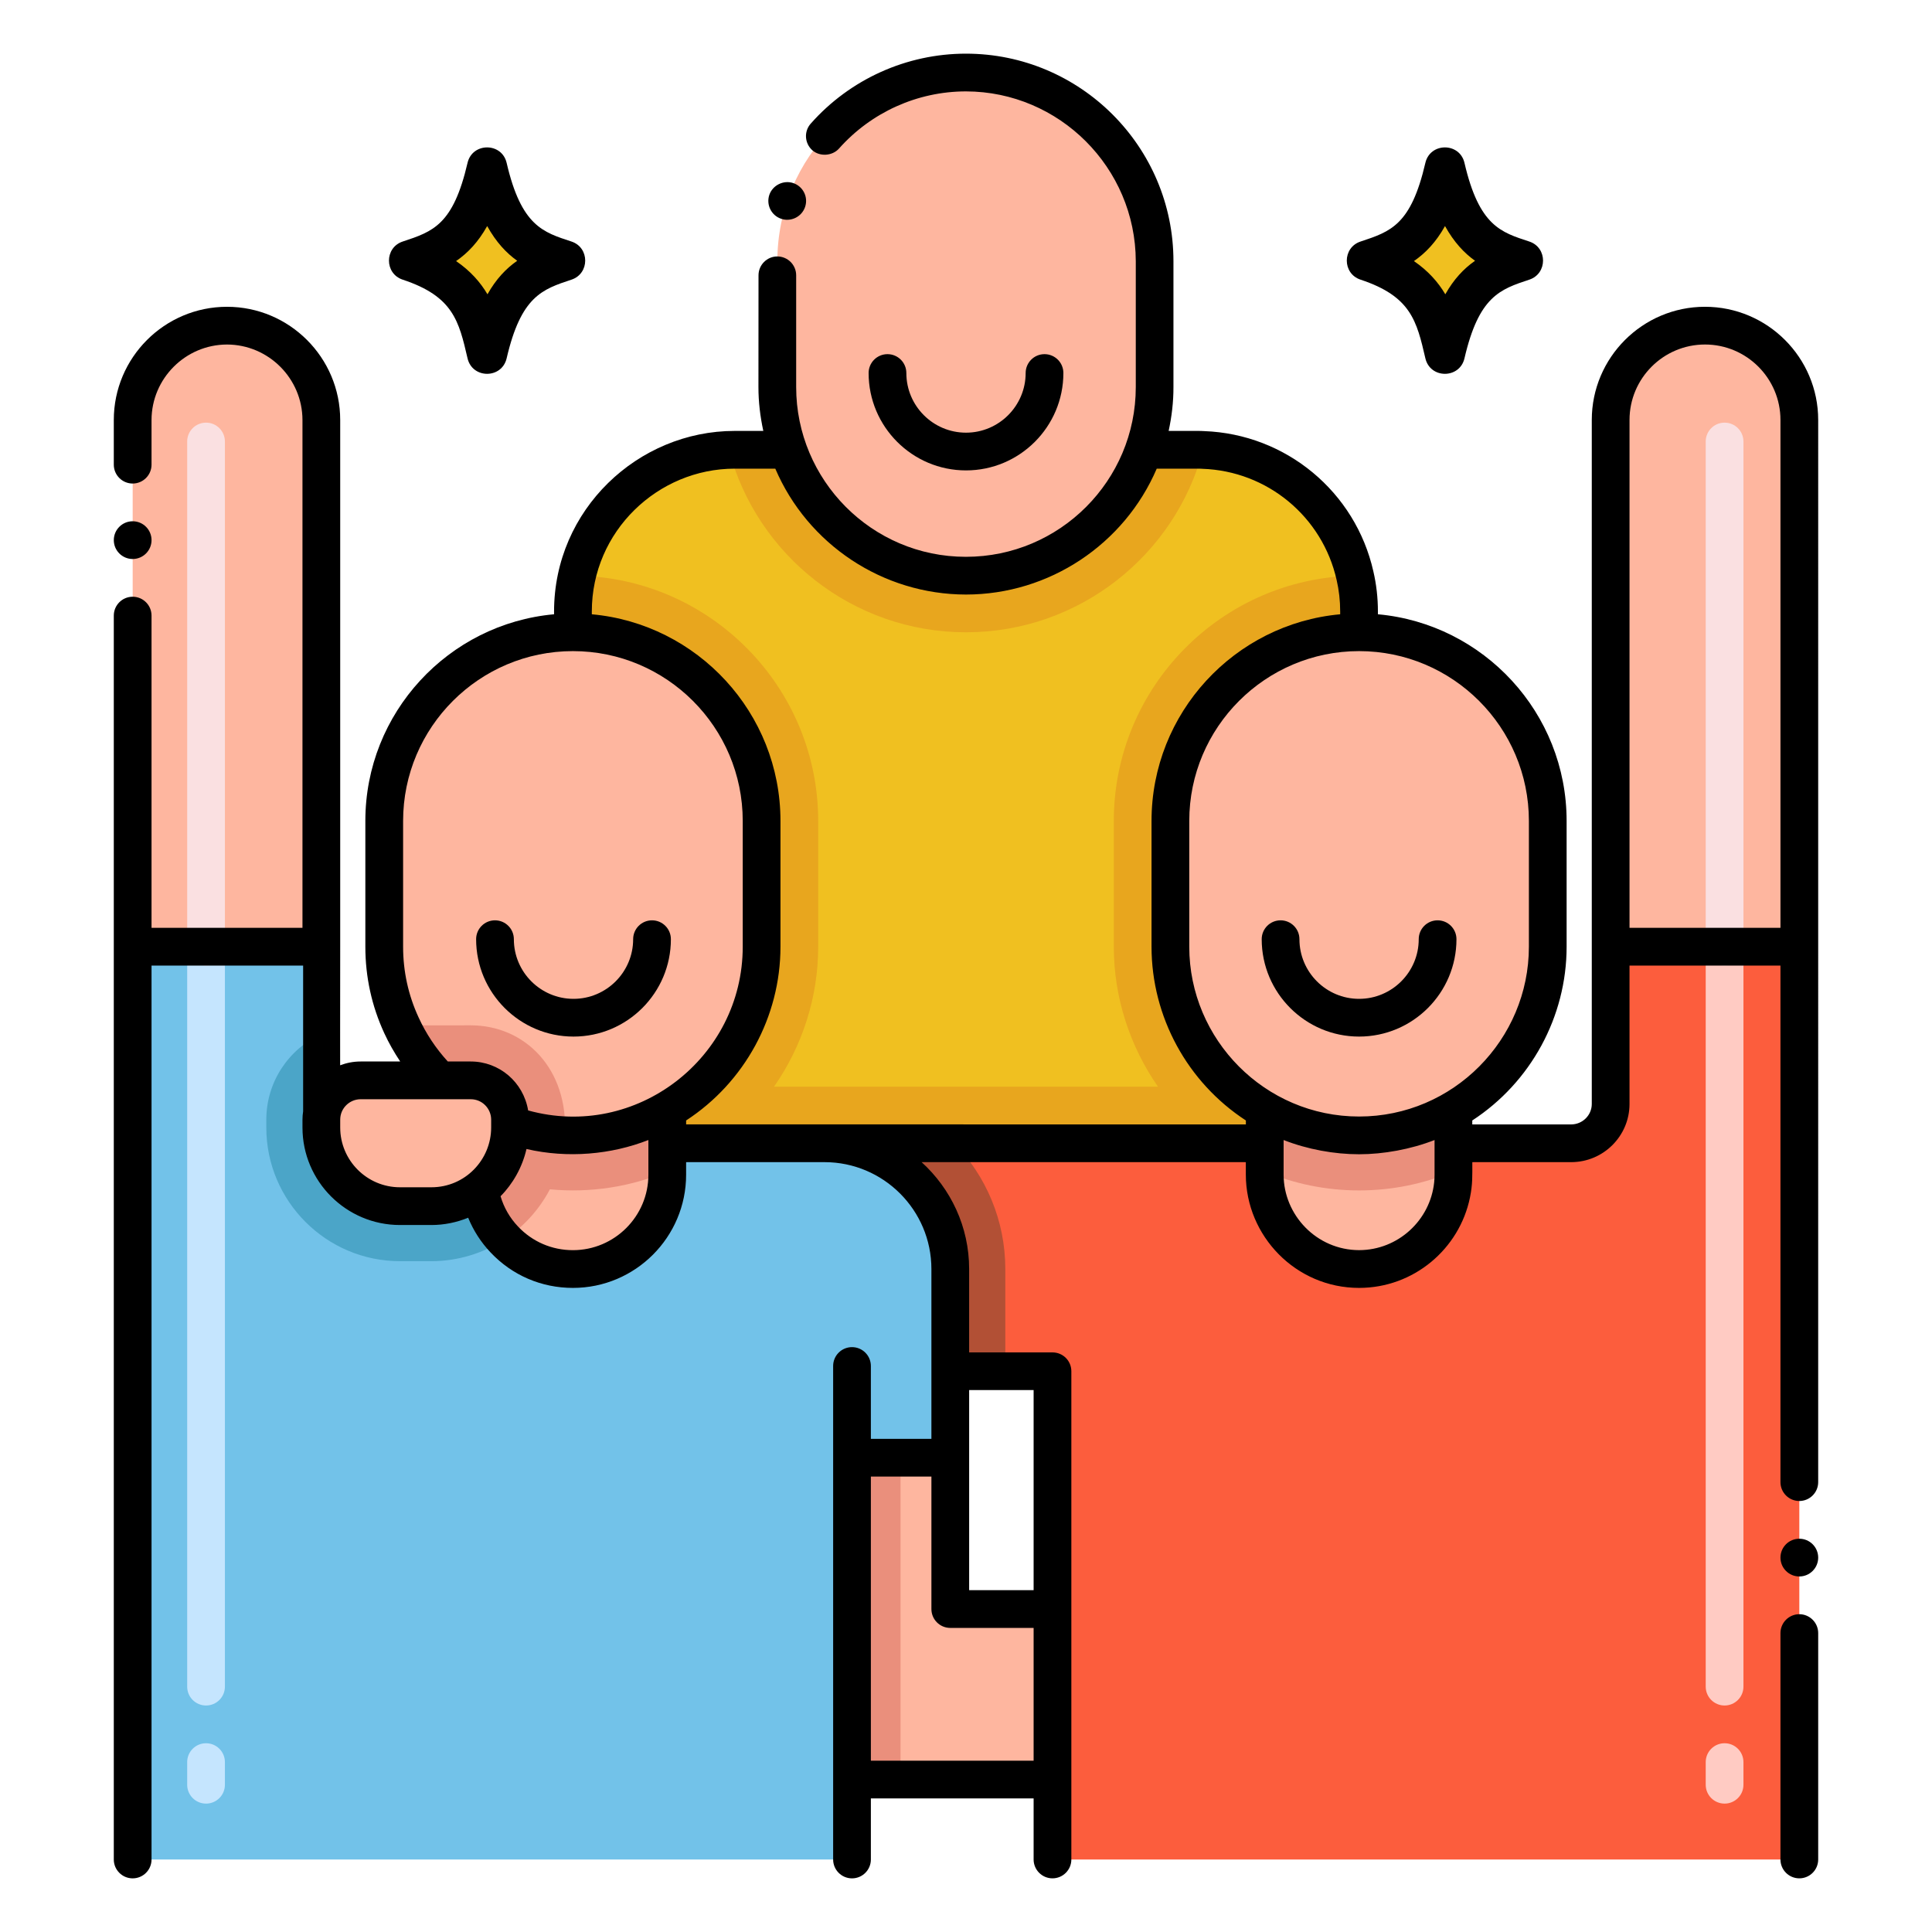
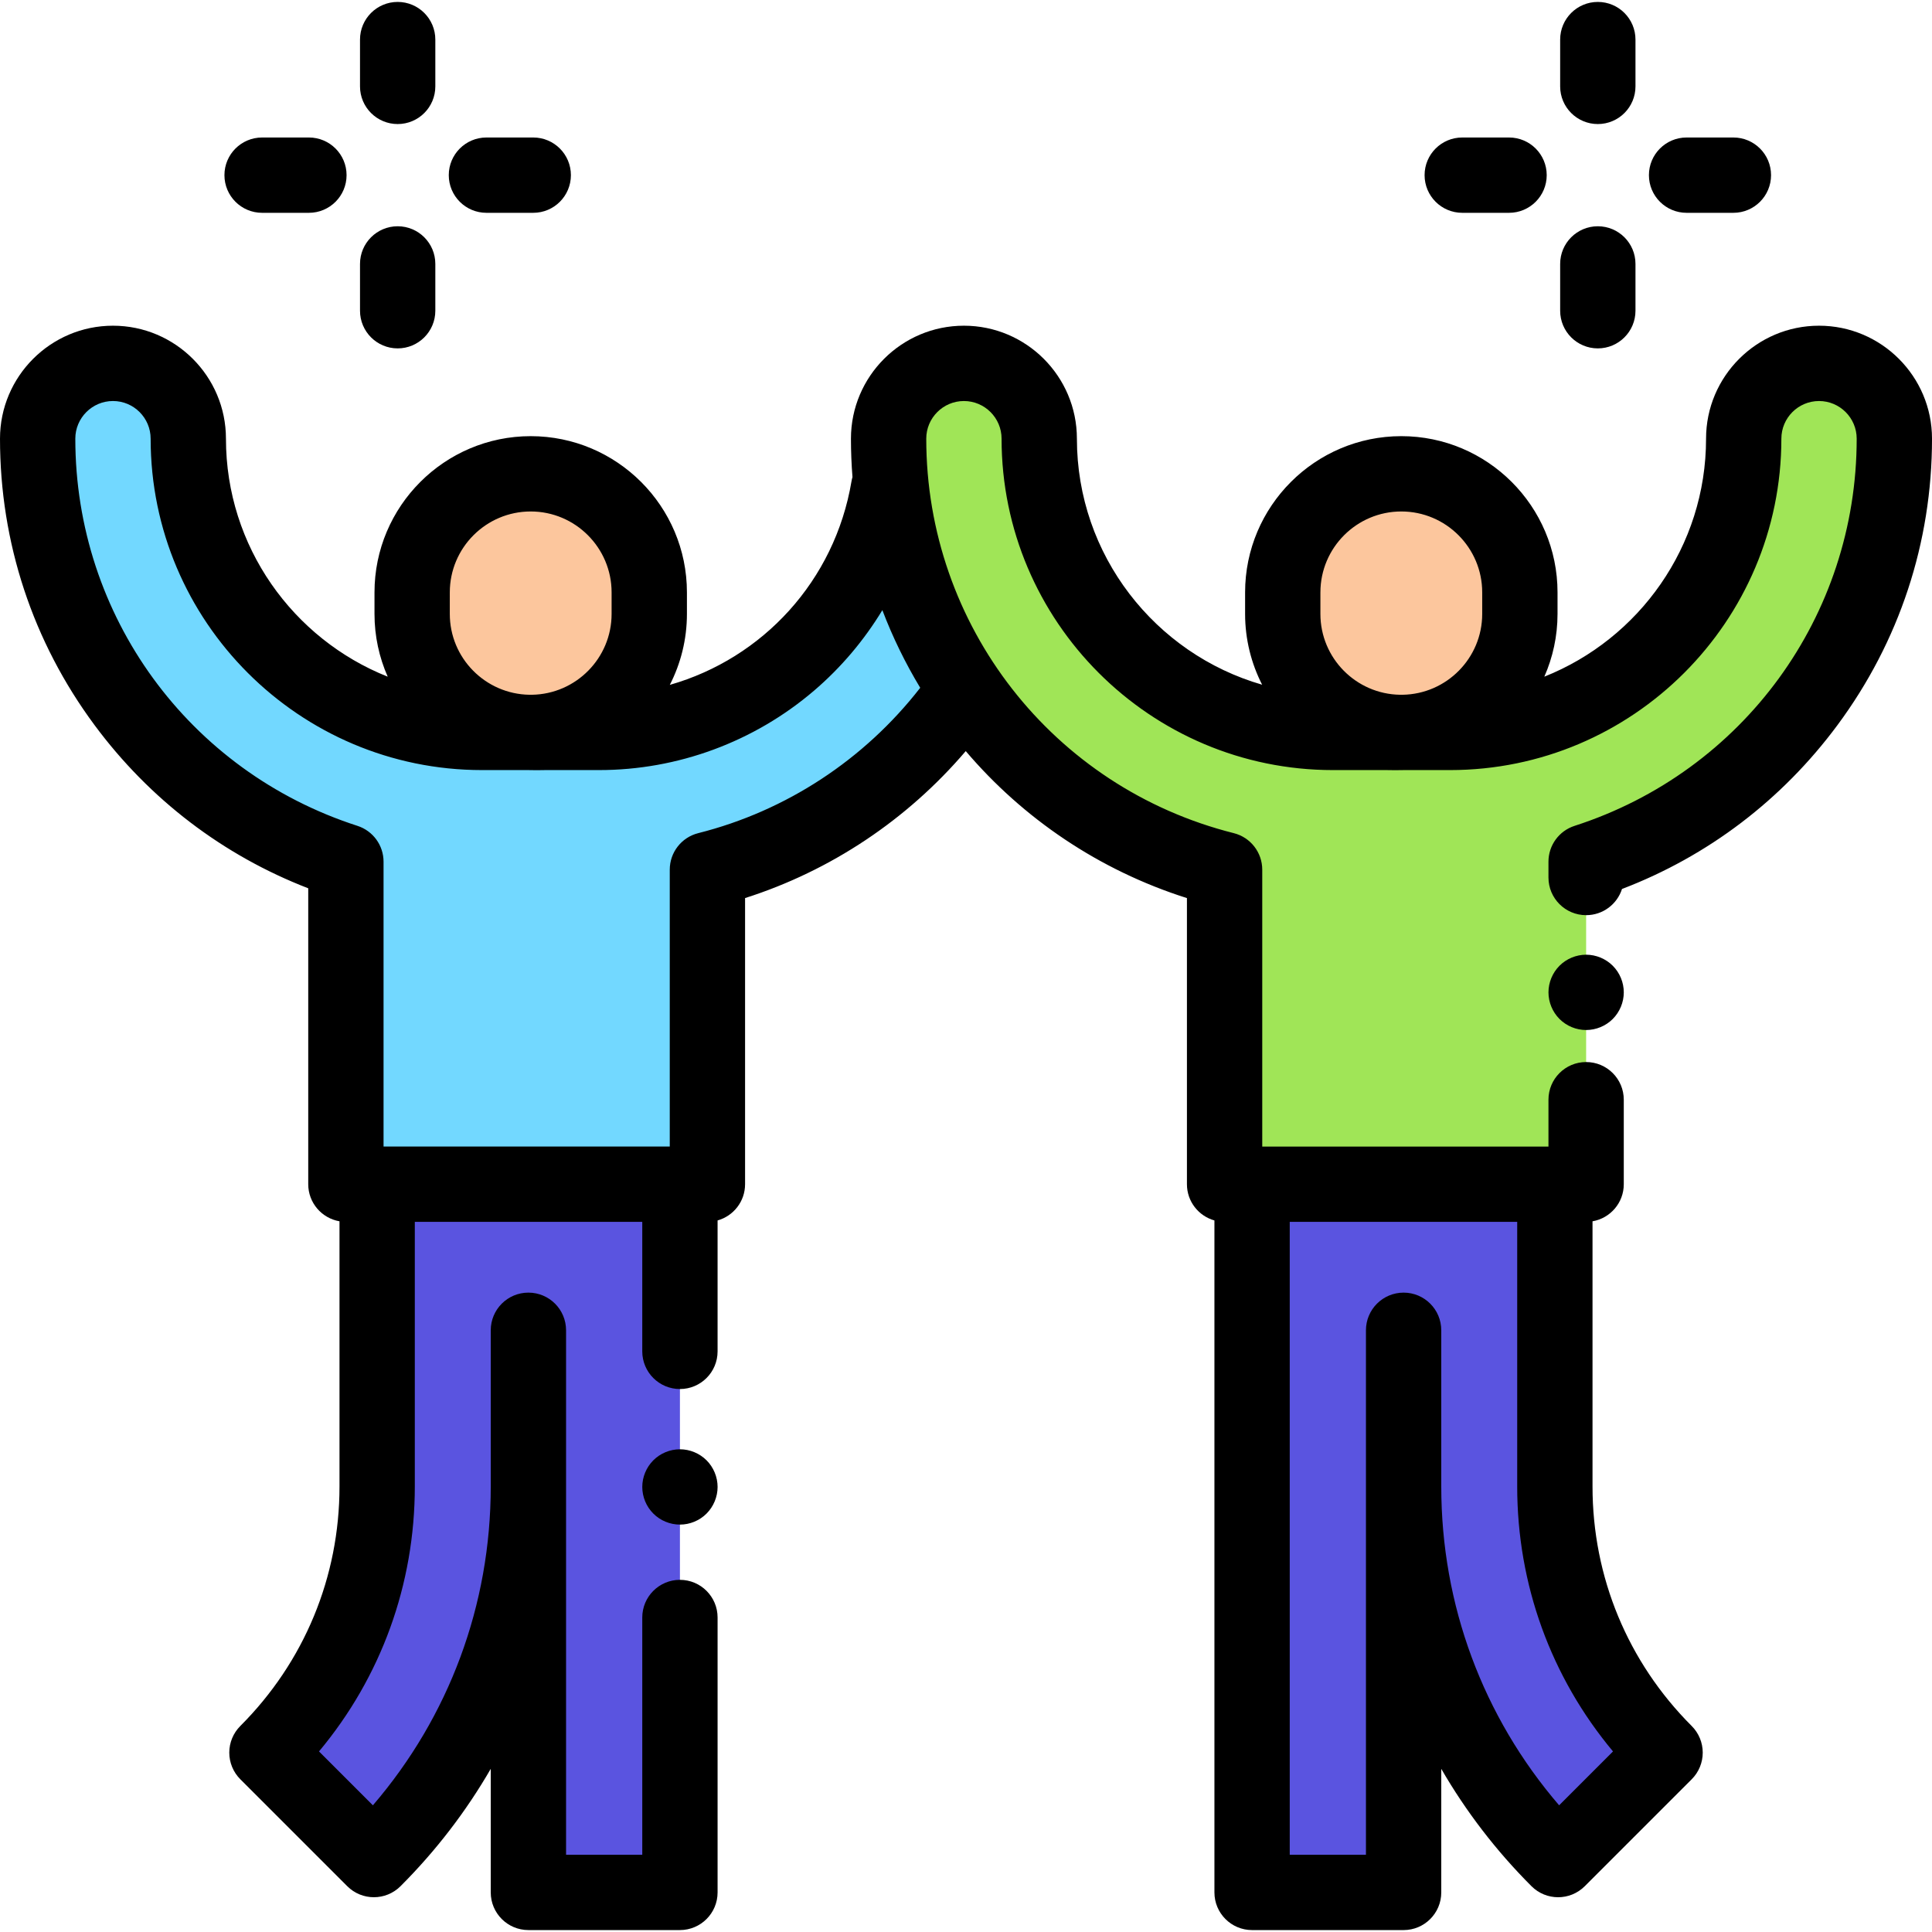
- <svg xmlns="http://www.w3.org/2000/svg" height="512" viewBox="0 0 256 256" width="512">
-   <g id="Layer_1">
-     <path d="m75.919 83.772c-13.8 0-25.006 11.207-25.006 25.007v16.66c0 3.728.815 7.241 2.282 10.423 1.254 2.721 2.965 5.189 5.076 7.289l.001.002h-10.483c-2.521 0-4.615 1.792-5.104 4.156v.021c-.073.333-.104.677-.104 1.031v1.042c0 5.75 4.667 10.417 10.417 10.417h4.167c2.415 0 4.642-.822 6.402-2.205.397 2.549 1.564 4.841 3.257 6.62 2.282 2.421 5.507 3.921 9.096 3.921 6.9 0 12.493-5.593 12.493-12.503v-8.571c7.468-4.318 12.503-12.385 12.503-21.642v-16.66c-.001-13.801-11.197-25.008-24.997-25.008z" fill="#feb69f" />
-     <g>
-       <g>
-         <path d="m75.723 32.004c-3.729-1.228-6.641-2.022-8.591-10.421-.635-2.737-4.548-2.73-5.181 0-1.907 8.213-4.566 9.092-8.591 10.422-2.424.801-2.43 4.248 0 5.051 6.686 2.209 7.444 5.476 8.591 10.421.637 2.743 4.545 2.742 5.182 0 1.905-8.212 4.709-9.139 8.591-10.421 2.423-.802 2.428-4.25-.001-5.052z" />
-       </g>
-       <g>
-         <g>
-           <path d="m68.533 34.554c-1.48 1.03-2.8 2.42-3.94 4.44-.94-1.59-2.25-3.09-4.16-4.4 1.55-1.07 2.93-2.51 4.12-4.64 1.2 2.16 2.56 3.59 3.98 4.6z" fill="#f0c020" />
-         </g>
-       </g>
-     </g>
-     <g>
-       <g>
-         <path d="m202.641 32.004c-3.729-1.228-6.641-2.022-8.591-10.421-.635-2.737-4.548-2.73-5.181 0-1.907 8.213-4.566 9.092-8.591 10.422-2.424.801-2.43 4.248 0 5.051 6.686 2.209 7.444 5.476 8.591 10.421.637 2.743 4.545 2.742 5.182 0 1.905-8.212 4.709-9.139 8.591-10.421 2.423-.802 2.429-4.25-.001-5.052z" />
-       </g>
-       <g>
-         <g>
-           <path d="m195.451 34.554c-1.48 1.03-2.8 2.42-3.94 4.44-.94-1.59-2.25-3.09-4.16-4.4 1.55-1.07 2.93-2.51 4.12-4.64 1.2 2.16 2.56 3.59 3.98 4.6z" fill="#f0c020" />
-         </g>
-       </g>
-     </g>
-     <g>
-       <path d="m155.085 108.777v16.66c0 9.257 5.036 17.325 12.503 21.642v4.404h-79.176v-4.404c7.468-4.318 12.503-12.385 12.503-21.642v-16.66c0-13.8-11.196-25.006-24.996-25.006v-2.743c0-1.629.182-3.225.536-4.746 2.089-9.31 10.264-16.328 20.132-16.66.257-.021.504-.021.761-.021h7.082c3.439 9.76 12.782 16.682 23.571 16.682 10.768 0 20.121-6.9 23.582-16.682h7.071c.257 0 .504 0 .761.021 9.868.332 18.042 7.35 20.132 16.66.354 1.521.536 3.118.536 4.746v2.743c-13.791-.001-24.998 11.195-24.998 25.006z" fill="#f0c020" />
-     </g>
-     <g>
-       <path d="m159.414 59.621c-3.696 13.95-16.435 24.16-31.414 24.16-15 0-27.717-10.232-31.414-24.16.257-.021.504-.021.761-.021h7.082c3.439 9.76 12.782 16.682 23.571 16.682 10.768 0 20.121-6.9 23.582-16.682h7.071c.257-.001.503-.001.761.021z" fill="#e8a61e" />
-     </g>
-     <g>
-       <path d="m180.081 83.772v-2.742c0-1.628-.182-3.225-.536-4.746-17.667.279-31.96 14.753-31.96 32.496v16.66c0 6.728 2.121 13.178 5.85 18.546h-50.87c3.739-5.368 5.85-11.818 5.85-18.546v-16.66c0-17.742-14.292-32.217-31.96-32.496-.354 1.521-.536 3.118-.536 4.746v2.743c13.8 0 24.996 11.207 24.996 25.007v16.66c0 9.257-5.036 17.325-12.503 21.642v4.401h79.176v-4.401c-7.468-4.318-12.503-12.385-12.503-21.642v-16.66c0-13.811 11.207-25.008 24.996-25.008z" fill="#e8a61e" />
-     </g>
-     <g>
-       <path d="m125.917 168.154v25.001h-13.021v53.238h-95.316v-120.949h25l-.01 11.573.115 10.292v.021c-.073.333-.104.677-.104 1.031v1.042c0 5.75 4.667 10.417 10.417 10.417h4.167c2.417 0 4.646-.823 6.406-2.208.396 2.552 1.563 4.844 3.25 6.625 2.281 2.417 5.511 3.917 9.094 3.917 6.906 0 12.5-5.594 12.5-12.5v-4.171h20.834c9.209 0 16.668 7.462 16.668 16.671z" fill="#72c2e9" />
-     </g>
-     <g>
-       <path d="m66.821 164.237c-2.823 1.854-6.209 2.875-9.657 2.875h-4.167c-9.761 0-17.709-7.948-17.709-17.709v-1.042c0-5.006 2.961-9.35 7.281-11.344l.115 10.292v.021c-.073.333-.104.677-.104 1.031v1.042c0 5.75 4.667 10.417 10.417 10.417h4.167c2.417 0 4.646-.823 6.406-2.208.397 2.552 1.563 4.844 3.251 6.625z" fill="#4ba5c8" />
-     </g>
-     <g>
-       <path d="m238.42 55.65v69.794h-25v-69.794c0-6.906 5.594-12.5 12.5-12.5 6.917 0 12.5 5.583 12.5 12.5z" fill="#feb69f" />
-     </g>
-     <g>
-       <path d="m17.58 125.444h25v-69.794c0-6.904-5.597-12.5-12.5-12.5-6.904 0-12.5 5.597-12.5 12.5z" fill="#feb69f" />
-     </g>
-     <g>
-       <path d="m94.978 151.483c-2.021 1.479-4.219 2.744-6.563 3.723v-3.723z" fill="#4ba5c8" />
-     </g>
-     <g>
-       <path d="m238.42 125.444v120.948h-98.962v-64.696h-13.542v-13.542c0-9.209-7.459-16.671-16.667-16.671h58.335v4.171c0 6.906 5.594 12.5 12.5 12.5s12.5-5.594 12.5-12.5v-4.167h15.626c2.875 0 5.209-2.333 5.209-5.209v-20.834z" fill="#fc5d3d" />
-     </g>
-     <g>
-       <path d="m133.209 168.154v13.542h-7.292v-13.542c0-9.209-7.459-16.671-16.667-16.671h17.199c4.176 4.312 6.76 10.202 6.76 16.671z" fill="#b25035" />
-     </g>
-     <g>
-       <path d="m161.022 151.483h6.563v3.723c-2.344-.98-4.542-2.244-6.563-3.723z" fill="#b25035" />
-     </g>
-     <g>
-       <path d="m199.148 151.487c-2.021 1.479-4.219 2.74-6.563 3.719v-3.719z" fill="#b25035" />
-     </g>
-     <g>
-       <path d="m192.584 147.082v8.571c0 6.911-5.593 12.503-12.503 12.503-6.9 0-12.493-5.593-12.493-12.503v-8.571c3.675 2.143 7.95 3.364 12.493 3.364 4.553 0 8.828-1.222 12.503-3.364z" fill="#feb69f" />
-     </g>
-     <g>
-       <path d="m192.586 147.08v8.136c-3.844 1.625-8.073 2.521-12.5 2.521s-8.657-.896-12.5-2.521v-8.136c3.677 2.146 7.948 3.365 12.5 3.365s8.822-1.219 12.5-3.365z" fill="#ea8f7c" />
-     </g>
-     <g>
-       <path d="m74.843 150.399c.52-8.774-5.29-14.538-12.47-14.538l-9.178.001c1.25 2.729 2.972 5.184 5.076 7.289l4.102.002c2.893 0 5.209 2.346 5.209 5.209v1.042c0 3.372-1.638 6.381-4.011 8.209.396 2.552 1.563 4.844 3.25 6.625 2.541-1.657 4.627-3.95 6.04-6.646h.002c5.411.502 10.705-.325 15.553-2.375v-8.136c-3.971 2.316-8.589 3.547-13.573 3.318z" fill="#ea8f7c" />
-     </g>
-     <g>
-       <path d="m205.087 108.779v16.66c0 9.257-5.036 17.325-12.503 21.642-3.675 2.143-7.95 3.364-12.503 3.364-4.543 0-8.818-1.221-12.493-3.364-7.468-4.318-12.503-12.385-12.503-21.642v-16.66c0-13.81 11.207-25.007 24.996-25.007 13.81 0 25.006 11.207 25.006 25.007z" fill="#feb69f" />
-     </g>
-     <g>
-       <path d="m139.459 213.207v22.592h-26.564v-42.644h13.022v20.052z" fill="#feb69f" />
-     </g>
-     <g>
-       <path d="m112.895 193.155h6.427v42.644h-6.427z" fill="#ea8f7c" />
-     </g>
-     <g>
-       <path d="m152.996 34.614v16.671c0 2.925-.504 5.721-1.414 8.314-3.461 9.782-12.814 16.682-23.582 16.682-10.789 0-20.132-6.921-23.571-16.682-.921-2.593-1.425-5.389-1.425-8.314v-16.671c0-13.8 11.207-25.007 24.996-25.007 13.8.001 24.996 11.208 24.996 25.007z" fill="#feb69f" />
-     </g>
-     <g>
-       <path d="m228.516 238.988c-1.381 0-2.5-1.119-2.5-2.5v-3c0-1.381 1.119-2.5 2.5-2.5s2.5 1.119 2.5 2.5v3c0 1.381-1.12 2.5-2.5 2.5zm0-13c-1.381 0-2.5-1.119-2.5-2.5v-98.044c0-1.381 1.119-2.5 2.5-2.5s2.5 1.119 2.5 2.5v98.044c0 1.381-1.12 2.5-2.5 2.5z" fill="#ffcbc3" />
-     </g>
-     <g>
-       <path d="m228.516 127.944c-1.381 0-2.5-1.119-2.5-2.5v-66.942c0-1.381 1.119-2.5 2.5-2.5s2.5 1.119 2.5 2.5v66.942c0 1.381-1.12 2.5-2.5 2.5z" fill="#fae0e1" />
-     </g>
-     <g>
-       <path d="m27.302 238.988c-1.381 0-2.5-1.119-2.5-2.5v-3c0-1.381 1.119-2.5 2.5-2.5s2.5 1.119 2.5 2.5v3c0 1.381-1.119 2.5-2.5 2.5zm0-13c-1.381 0-2.5-1.119-2.5-2.5v-98.044c0-1.381 1.119-2.5 2.5-2.5s2.5 1.119 2.5 2.5v98.044c0 1.381-1.119 2.5-2.5 2.5z" fill="#c5e5fe" />
-     </g>
-     <g>
-       <path d="m27.302 127.944c-1.381 0-2.5-1.119-2.5-2.5v-66.942c0-1.381 1.119-2.5 2.5-2.5s2.5 1.119 2.5 2.5v66.942c0 1.381-1.119 2.5-2.5 2.5z" fill="#fae0e1" />
-     </g>
-     <g>
-       <circle cx="17.58" cy="71.57" r="2.5" />
-     </g>
-     <g>
-       <path d="m75.993 137.352c7.115 0 12.903-5.789 12.903-12.904 0-1.381-1.119-2.5-2.5-2.5s-2.5 1.119-2.5 2.5c0 4.358-3.546 7.904-7.903 7.904-4.358 0-7.904-3.545-7.904-7.904 0-1.381-1.119-2.5-2.5-2.5s-2.5 1.119-2.5 2.5c0 7.115 5.789 12.904 12.904 12.904z" />
-     </g>
-     <g>
-       <path d="m172.182 124.448c0-1.381-1.119-2.5-2.5-2.5s-2.5 1.119-2.5 2.5c0 7.115 5.788 12.904 12.903 12.904s12.904-5.789 12.904-12.904c0-1.381-1.119-2.5-2.5-2.5s-2.5 1.119-2.5 2.5c0 4.358-3.546 7.904-7.904 7.904-4.357 0-7.903-3.545-7.903-7.904z" />
-     </g>
-     <g>
-       <path d="m240.92 246.39v-30c0-1.37-1.12-2.5-2.5-2.5s-2.5 1.13-2.5 2.5v30c0 1.38 1.12 2.5 2.5 2.5s2.5-1.12 2.5-2.5z" />
-     </g>
-     <g>
-       <circle cx="238.42" cy="206.39" r="2.5" />
-     </g>
-     <g>
-       <path d="m17.579 248.892c1.381 0 2.5-1.119 2.5-2.5v-118.448h20.087v19.317c-.052.354-.086.715-.086 1.101v1.042c0 7.123 5.795 12.917 12.917 12.917h4.167c1.68 0 3.337-.341 4.871-.965.692 1.693 1.69 3.249 2.967 4.597 2.861 3.032 6.736 4.701 10.912 4.701 8.271 0 15-6.729 15-15v-1.667h18.301c.012 0 .022.003.034.003 7.806 0 14.167 6.348 14.167 14.164v22.501h-8.021v-9.653c0-1.381-1.119-2.5-2.5-2.5s-2.5 1.119-2.5 2.5v65.391c0 1.381 1.119 2.5 2.5 2.5s2.5-1.119 2.5-2.5v-8.093h21.564v8.09c0 1.38 1.12 2.5 2.5 2.5s2.5-1.12 2.5-2.5v-64.69c0-1.393-1.119-2.5-2.5-2.5h-11.043v-11.046c0-5.614-2.441-10.655-6.299-14.164h42.962v1.66c.009 8.126 6.628 15.004 15.005 15.004 7.239 0 13.296-5.153 14.696-11.984.363-1.759.309-2.911.309-4.68h13.12c4.25-.01 7.71-3.46 7.71-7.71v-18.336h20v68.446c0 1.38 1.12 2.5 2.5 2.5s2.5-1.12 2.5-2.5v-.01c0-5.038.001-135.728.001-140.73 0-8.271-6.729-15-15.001-15s-15 6.729-15 15v69.79.004 20.836c0 1.49-1.22 2.7-2.71 2.71h-13.124v-.523c7.742-5.046 12.5-13.731 12.5-23.023v-16.667c0-14.322-11.007-26.116-25.005-27.383v-.367c0-1.809-.202-3.596-.597-5.293-2.372-10.574-11.592-18.219-22.431-18.61-.303-.022-.596-.025-.901-.025h-3.799c.411-1.906.643-3.847.636-5.809v-16.68c0-15.16-12.33-27.5-27.5-27.5-7.851 0-15.351 3.38-20.561 9.27-.92 1.03-.82 2.61.21 3.53.99.87 2.641.77 3.53-.22 4.28-4.82 10.41-7.58 16.83-7.58 12.38.02 22.47 10.12 22.5 22.5v16.68c0 12.385-10.072 22.49-22.5 22.49h-.021c-12.478 0-22.479-10.187-22.479-22.49v-14.81c0-1.38-1.12-2.5-2.5-2.5-1.37 0-2.49 1.12-2.49 2.5l-.01 14.81c0 1.97.233 3.908.646 5.809h-3.798c-12.813 0-23.929 10.439-23.929 23.928v.367c-13.998 1.266-25.005 13.06-25.005 27.383v16.667c0 4.002.845 7.86 2.508 11.458.601 1.312 1.317 2.557 2.11 3.751h-5.242c-.949 0-1.865.179-2.715.503-.003-1.421-.003-2.889-.003-4.138l.01-11.567v-69.8c0-8.27-6.73-15-15-15-8.271 0-15 6.73-15 15v5.92c0 1.38 1.12 2.5 2.5 2.5s2.5-1.12 2.5-2.5v-5.92c.01-5.5 4.5-9.99 10-10 5.5.01 9.989 4.5 10 10v67.29h-20v-41.371c0-1.38-1.12-2.5-2.5-2.5s-2.5 1.12-2.5 2.5v43.864c0 .003-.001.006-.001.01v120.948c.001 1.381 1.12 2.5 2.501 2.5zm119.38-15.593h-21.563v-37.645h8.021v17.553c0 1.381 1.119 2.5 2.5 2.5h11.042zm.001-49.109v26.518h-8.543c0-2.036 0-22.195 0-26.518zm88.96-138.541c5.515 0 10.001 4.486 10.001 10v67.29h-20.001v-67.289c0-5.514 4.486-10.001 10-10.001zm-140.005 110.004c0 5.514-4.486 10-10 10-2.785 0-5.369-1.113-7.279-3.137-1.085-1.145-1.87-2.512-2.31-4.009 1.61-1.617 2.885-3.832 3.435-6.258 5.459 1.261 11.224.741 16.154-1.191zm94.17-2.708c3.219 0 6.846-.65 10.001-1.886v4.594c0 .344-.018.684-.052 1.019-.53 5.031-4.789 8.968-9.944 8.978-5.639-.01-10.005-4.66-10.005-9.997v-4.594c3.173 1.244 6.729 1.886 10 1.886zm22.501-44.168v16.667c0 12.292-10.019 22.501-22.501 22.501-12.471 0-22.501-10.196-22.501-22.501v-16.667c0-12.407 10.094-22.501 22.501-22.501s22.501 10.094 22.501 22.501zm-105.238-46.678h5.382c4.298 10.035 14.229 16.671 25.27 16.681 11.027-.009 20.965-6.642 25.274-16.681h5.378c.187 0 .365-.002.553.013.041.003.082.006.124.007 8.588.29 15.898 6.338 17.78 14.728.313 1.345.472 2.752.472 4.18v.368c-13.994 1.27-24.997 13.062-24.997 27.382v16.667c0 9.295 4.762 17.983 12.501 23.023v.523c-1.371 0-72.811-.003-74.17-.003v-.52c7.743-5.046 12.501-13.731 12.501-23.023v-16.667c0-14.32-11.003-26.112-24.997-27.382v-.368c0-10.647 8.768-18.928 18.929-18.928zm-41.883 72.713c-1.361-2.943-2.051-6.095-2.051-9.368v-16.667c0-12.407 10.094-22.501 22.501-22.501s22.501 10.094 22.501 22.501v16.667c0 14.716-14.092 25.659-28.434 21.695-.633-3.775-3.844-6.486-7.609-6.486h-3.037c-1.589-1.736-2.889-3.695-3.871-5.841zm-7.676 10.841h14.584c1.53 0 2.708 1.244 2.708 2.708v1.042c0 4.28-3.457 7.917-7.917 7.917h-4.167c-4.365 0-7.917-3.552-7.917-7.917v-1.042c0-1.53 1.254-2.708 2.709-2.708z" />
-     </g>
-     <g>
-       <path d="m140.904 49.427c0-1.381-1.119-2.5-2.5-2.5s-2.5 1.119-2.5 2.5c0 4.358-3.546 7.904-7.904 7.904s-7.904-3.545-7.904-7.904c0-1.381-1.119-2.5-2.5-2.5s-2.5 1.119-2.5 2.5c0 7.115 5.789 12.904 12.904 12.904s12.904-5.789 12.904-12.904z" />
-     </g>
-     <g>
-       <path d="m103.51 28.99c1.244.433 2.706-.215 3.17-1.57.453-1.359-.308-2.74-1.57-3.16-1.29-.44-2.739.29-3.17 1.56-.44 1.31.26 2.73 1.57 3.17z" />
-     </g>
+ <svg xmlns="http://www.w3.org/2000/svg" version="1.1" id="Capa_1" x="0px" y="0px" viewBox="0 0 511.997 511.997" style="enable-background:new 0 0 511.997 511.997;" xml:space="preserve">
+   <g>
+     <path style="fill:#5A54E0;" d="M100.967,312.809l-1.018,81.134c0,26.638-10.373,51.68-29.209,70.517l28.343,28.343   c26.406-26.406,40.949-61.516,40.949-98.86v-41.407v8.68v140.291h40.156V312.39L100.967,312.809z" />
+     <path style="fill:#5A54E0;" d="M412.052,321.095v72.849c0,26.638,10.373,51.68,29.209,70.517l-28.343,28.343   c-26.406-26.406-40.949-61.516-40.949-98.86v-41.407v8.68v140.291h-40.156V313.827" />
  </g>
+   <path style="fill:#72D8FF;" d="M276.513,116.254c0-11.024-8.936-19.96-19.96-19.96c-11.024,0-19.96,8.936-19.96,19.96  c0,42.924-34.92,77.844-77.844,77.844h-14.227c-0.43,0-0.851,0.038-1.275,0.065c-0.424-0.027-0.844-0.065-1.275-0.065h-14.226  c-42.924,0-77.844-34.92-77.844-77.844c0-11.024-8.936-19.96-19.96-19.96s-19.96,8.936-19.96,19.96  c0,52.354,34.345,96.831,81.684,112.103v85.47h95.808v-83.358C238.57,217.612,276.513,171.283,276.513,116.254z" />
+   <path style="fill:#A0E557;" d="M235.488,116.254c0-11.024,8.936-19.96,19.96-19.96s19.96,8.936,19.96,19.96  c0,42.924,34.92,77.844,77.844,77.844h14.228c0.43,0,0.851,0.038,1.275,0.065c0.424-0.027,0.844-0.065,1.275-0.065h14.228  c42.924,0,77.844-34.92,77.844-77.844c0-11.024,8.936-19.96,19.96-19.96s19.96,8.936,19.96,19.96  c0,52.354-34.345,96.831-81.684,112.103v85.47H324.53v-83.358C273.431,217.612,235.488,171.283,235.488,116.254z" />
+   <g>
+     <path style="fill:#FCC69D;" d="M140.641,125.565L140.641,125.565c-17.352,0-31.419,14.067-31.419,31.419v5.713   c0,17.352,14.067,31.419,31.419,31.419l0,0c17.352,0,31.419-14.067,31.419-31.419v-5.713   C172.06,139.632,157.993,125.565,140.641,125.565z" />
+     <path style="fill:#FCC69D;" d="M371.359,125.565L371.359,125.565c17.352,0,31.419,14.067,31.419,31.419v5.713   c0,17.352-14.067,31.419-31.419,31.419l0,0c-17.352,0-31.419-14.067-31.419-31.419v-5.713   C339.941,139.632,354.008,125.565,371.359,125.565z" />
+   </g>
+   <path d="M420.338,253.004c-2.625,0-5.2,1.067-7.056,2.924c-1.855,1.856-2.924,4.431-2.924,7.056c0,2.625,1.068,5.2,2.924,7.055  c1.856,1.856,4.422,2.925,7.056,2.925c2.625,0,5.2-1.068,7.056-2.925c1.855-1.855,2.924-4.43,2.924-7.055  c0-2.636-1.068-5.2-2.924-7.056C425.537,254.072,422.962,253.004,420.338,253.004z" />
+   <path d="M482.06,86.314c-16.509,0-29.94,13.431-29.94,29.94c0,28.592-17.782,53.092-42.86,63.071  c2.243-5.093,3.498-10.715,3.498-16.627v-5.714c0-22.827-18.571-41.399-41.398-41.399s-41.398,18.572-41.398,41.399v5.713  c0,6.749,1.635,13.122,4.512,18.757c-28.311-8.168-49.085-34.295-49.085-65.2c0-16.509-13.431-29.94-29.94-29.94  s-29.94,13.431-29.94,29.94c0,3.422,0.14,6.817,0.406,10.181c-0.107,0.367-0.199,0.743-0.263,1.129  c-4.439,26.371-23.531,46.912-48.143,53.933c2.89-5.646,4.533-12.032,4.533-18.798v-5.714c0-22.827-18.571-41.399-41.398-41.399  h-0.001c-22.827,0-41.398,18.572-41.398,41.399v5.713c0,5.912,1.254,11.535,3.498,16.628c-25.081-9.978-42.863-34.479-42.863-63.071  c0-16.509-13.431-29.94-29.94-29.94S0,99.745,0,116.254c0,27.538,8.663,53.783,25.052,75.9  c14.585,19.683,34.058,34.528,56.633,43.252v78.421c0,4.932,3.583,9.019,8.285,9.825v70.291c0,23.973-9.335,46.511-26.286,63.46  c-1.871,1.871-2.923,4.41-2.923,7.057c0,2.647,1.052,5.185,2.923,7.057l28.342,28.342c1.949,1.948,4.503,2.923,7.057,2.923  s5.108-0.975,7.057-2.923c9.417-9.417,17.417-19.872,23.912-31.101v32.747c0,5.511,4.469,9.98,9.98,9.98h40.155  c5.511,0,9.98-4.469,9.98-9.98v-72.854c0-5.511-4.469-9.98-9.98-9.98c-5.511,0-9.98,4.469-9.98,9.98v62.874h-20.195v-97.583v-32.726  v-8.68c0-5.511-4.469-9.98-9.98-9.98s-9.98,4.469-9.98,9.98v8.68v32.726c0,31.331-11.024,60.968-31.234,84.48l-14.278-14.278  c16.441-19.675,25.389-44.249,25.389-70.202v-70.136h60.277v34.321c0,5.511,4.469,9.98,9.98,9.98c5.511,0,9.98-4.469,9.98-9.98  v-34.699c4.201-1.177,7.285-5.025,7.285-9.602v-75.829c22.689-7.232,42.965-20.758,58.48-38.949  c15.17,17.832,35.268,31.55,58.617,38.955v75.824c0,4.576,3.085,8.424,7.285,9.602v178.079c0,5.511,4.469,9.98,9.98,9.98h40.155  c5.511,0,9.98-4.469,9.98-9.98v-32.748c6.495,11.229,14.495,21.684,23.912,31.102c1.949,1.948,4.503,2.923,7.057,2.923  c2.554,0,5.108-0.975,7.057-2.923l28.343-28.342c1.871-1.871,2.923-4.41,2.923-7.057c0-2.647-1.052-5.186-2.923-7.057  c-16.951-16.949-26.286-39.487-26.286-63.46v-70.291c4.702-0.806,8.284-4.893,8.284-9.825V291.43c0-5.511-4.469-9.98-9.98-9.98  s-9.98,4.469-9.98,9.98v12.418h-75.848V230.47c0-4.574-3.109-8.563-7.546-9.679c-47.983-12.072-81.495-55.058-81.495-104.536  c0-5.503,4.477-9.98,9.98-9.98c5.503,0,9.98,4.477,9.98,9.98c0,48.426,39.398,87.824,87.824,87.824l14.182-0.001  c1.539,0.049,3.076,0.027,4.617,0.001h12.206c48.426,0,87.824-39.398,87.824-87.824c0-5.503,4.477-9.98,9.98-9.98  s9.98,4.477,9.98,9.98c0,46.944-30.047,88.177-74.768,102.606c-4.122,1.329-6.916,5.167-6.916,9.498v4.189  c0,5.511,4.469,9.98,9.98,9.98c4.451,0,8.222-2.914,9.508-6.939c22.776-8.701,42.418-23.614,57.105-43.434  c16.389-22.117,25.052-48.362,25.052-75.9C512,99.745,498.569,86.314,482.06,86.314z M427.461,464.145l-14.279,14.278  c-20.211-23.513-31.234-53.15-31.234-84.48v-32.726v-8.68c0-5.511-4.469-9.98-9.98-9.98s-9.98,4.469-9.98,9.98v8.68v32.726v97.583  h-20.195V323.807h60.278v70.136C402.072,419.896,411.021,444.471,427.461,464.145z M119.202,156.984  c0-11.822,9.618-21.439,21.439-21.439c11.821,0,21.438,9.618,21.438,21.439v5.713c0,11.705-9.432,21.233-21.094,21.421h-0.692  c-11.661-0.188-21.093-9.717-21.093-21.421L119.202,156.984L119.202,156.984z M177.492,230.468v73.378h-75.848v-75.49  c0-4.331-2.794-8.169-6.916-9.498c-44.721-14.427-74.768-55.66-74.768-102.604c0-5.503,4.477-9.98,9.98-9.98s9.98,4.477,9.98,9.98  c0,48.426,39.398,87.824,87.824,87.824l12.174-0.001c1.535,0.028,3.072,0.059,4.605,0.001h14.227  c20.863,0,41.098-7.473,56.974-21.043c7.191-6.146,13.279-13.375,18.11-21.341c2.728,7.179,6.099,14.057,10.032,20.576  c-14.807,19.048-35.537,32.66-58.827,38.52C180.601,221.905,177.492,225.894,177.492,230.468z M349.921,156.984  c0-11.822,9.618-21.439,21.438-21.439s21.438,9.618,21.438,21.439v5.713c0,11.705-9.432,21.233-21.093,21.421h-0.692  c-11.661-0.188-21.093-9.717-21.093-21.421v-5.713H349.921z" />
+   <path d="M180.189,384.072c-2.625,0-5.2,1.067-7.056,2.924c-1.855,1.856-2.924,4.431-2.924,7.056c0,2.625,1.058,5.2,2.924,7.055  c1.856,1.866,4.431,2.925,7.056,2.925s5.2-1.059,7.056-2.925c1.855-1.855,2.924-4.43,2.924-7.055c0-2.625-1.068-5.2-2.924-7.056  C185.388,385.14,182.814,384.072,180.189,384.072z" />
+   <path d="M423.436,32.876c5.511,0,9.98-4.469,9.98-9.98V10.49c0-5.511-4.469-9.98-9.98-9.98s-9.98,4.469-9.98,9.98v12.405  C413.456,28.407,417.926,32.876,423.436,32.876z" />
+   <path d="M423.436,92.326c5.511,0,9.98-4.469,9.98-9.98V69.941c0-5.511-4.469-9.98-9.98-9.98s-9.98,4.469-9.98,9.98v12.405  C413.456,87.858,417.926,92.326,423.436,92.326z" />
+   <path d="M446.959,56.398h12.405c5.511,0,9.98-4.469,9.98-9.98s-4.469-9.98-9.98-9.98h-12.405c-5.511,0-9.98,4.469-9.98,9.98  S441.448,56.398,446.959,56.398z" />
+   <path d="M387.508,56.398h12.405c5.511,0,9.98-4.469,9.98-9.98s-4.469-9.98-9.98-9.98h-12.405c-5.511,0-9.98,4.469-9.98,9.98  S381.997,56.398,387.508,56.398z" />
+   <path d="M105.386,32.876c5.511,0,9.98-4.469,9.98-9.98V10.49c0-5.511-4.469-9.98-9.98-9.98c-5.511,0-9.98,4.469-9.98,9.98v12.405  C95.406,28.407,99.874,32.876,105.386,32.876z" />
+   <path d="M105.386,92.326c5.511,0,9.98-4.469,9.98-9.98V69.941c0-5.511-4.469-9.98-9.98-9.98c-5.511,0-9.98,4.469-9.98,9.98v12.405  C95.406,87.858,99.874,92.326,105.386,92.326z" />
+   <path d="M128.909,56.398h12.405c5.511,0,9.98-4.469,9.98-9.98s-4.469-9.98-9.98-9.98h-12.405c-5.511,0-9.98,4.469-9.98,9.98  S123.398,56.398,128.909,56.398z" />
+   <path d="M69.458,56.398h12.406c5.511,0,9.98-4.469,9.98-9.98s-4.469-9.98-9.98-9.98H69.458c-5.511,0-9.98,4.469-9.98,9.98  S63.946,56.398,69.458,56.398z" />
+   <g>
+ </g>
+   <g>
+ </g>
+   <g>
+ </g>
+   <g>
+ </g>
+   <g>
+ </g>
+   <g>
+ </g>
+   <g>
+ </g>
+   <g>
+ </g>
+   <g>
+ </g>
+   <g>
+ </g>
+   <g>
+ </g>
+   <g>
+ </g>
+   <g>
+ </g>
+   <g>
+ </g>
+   <g>
+ </g>
</svg>
